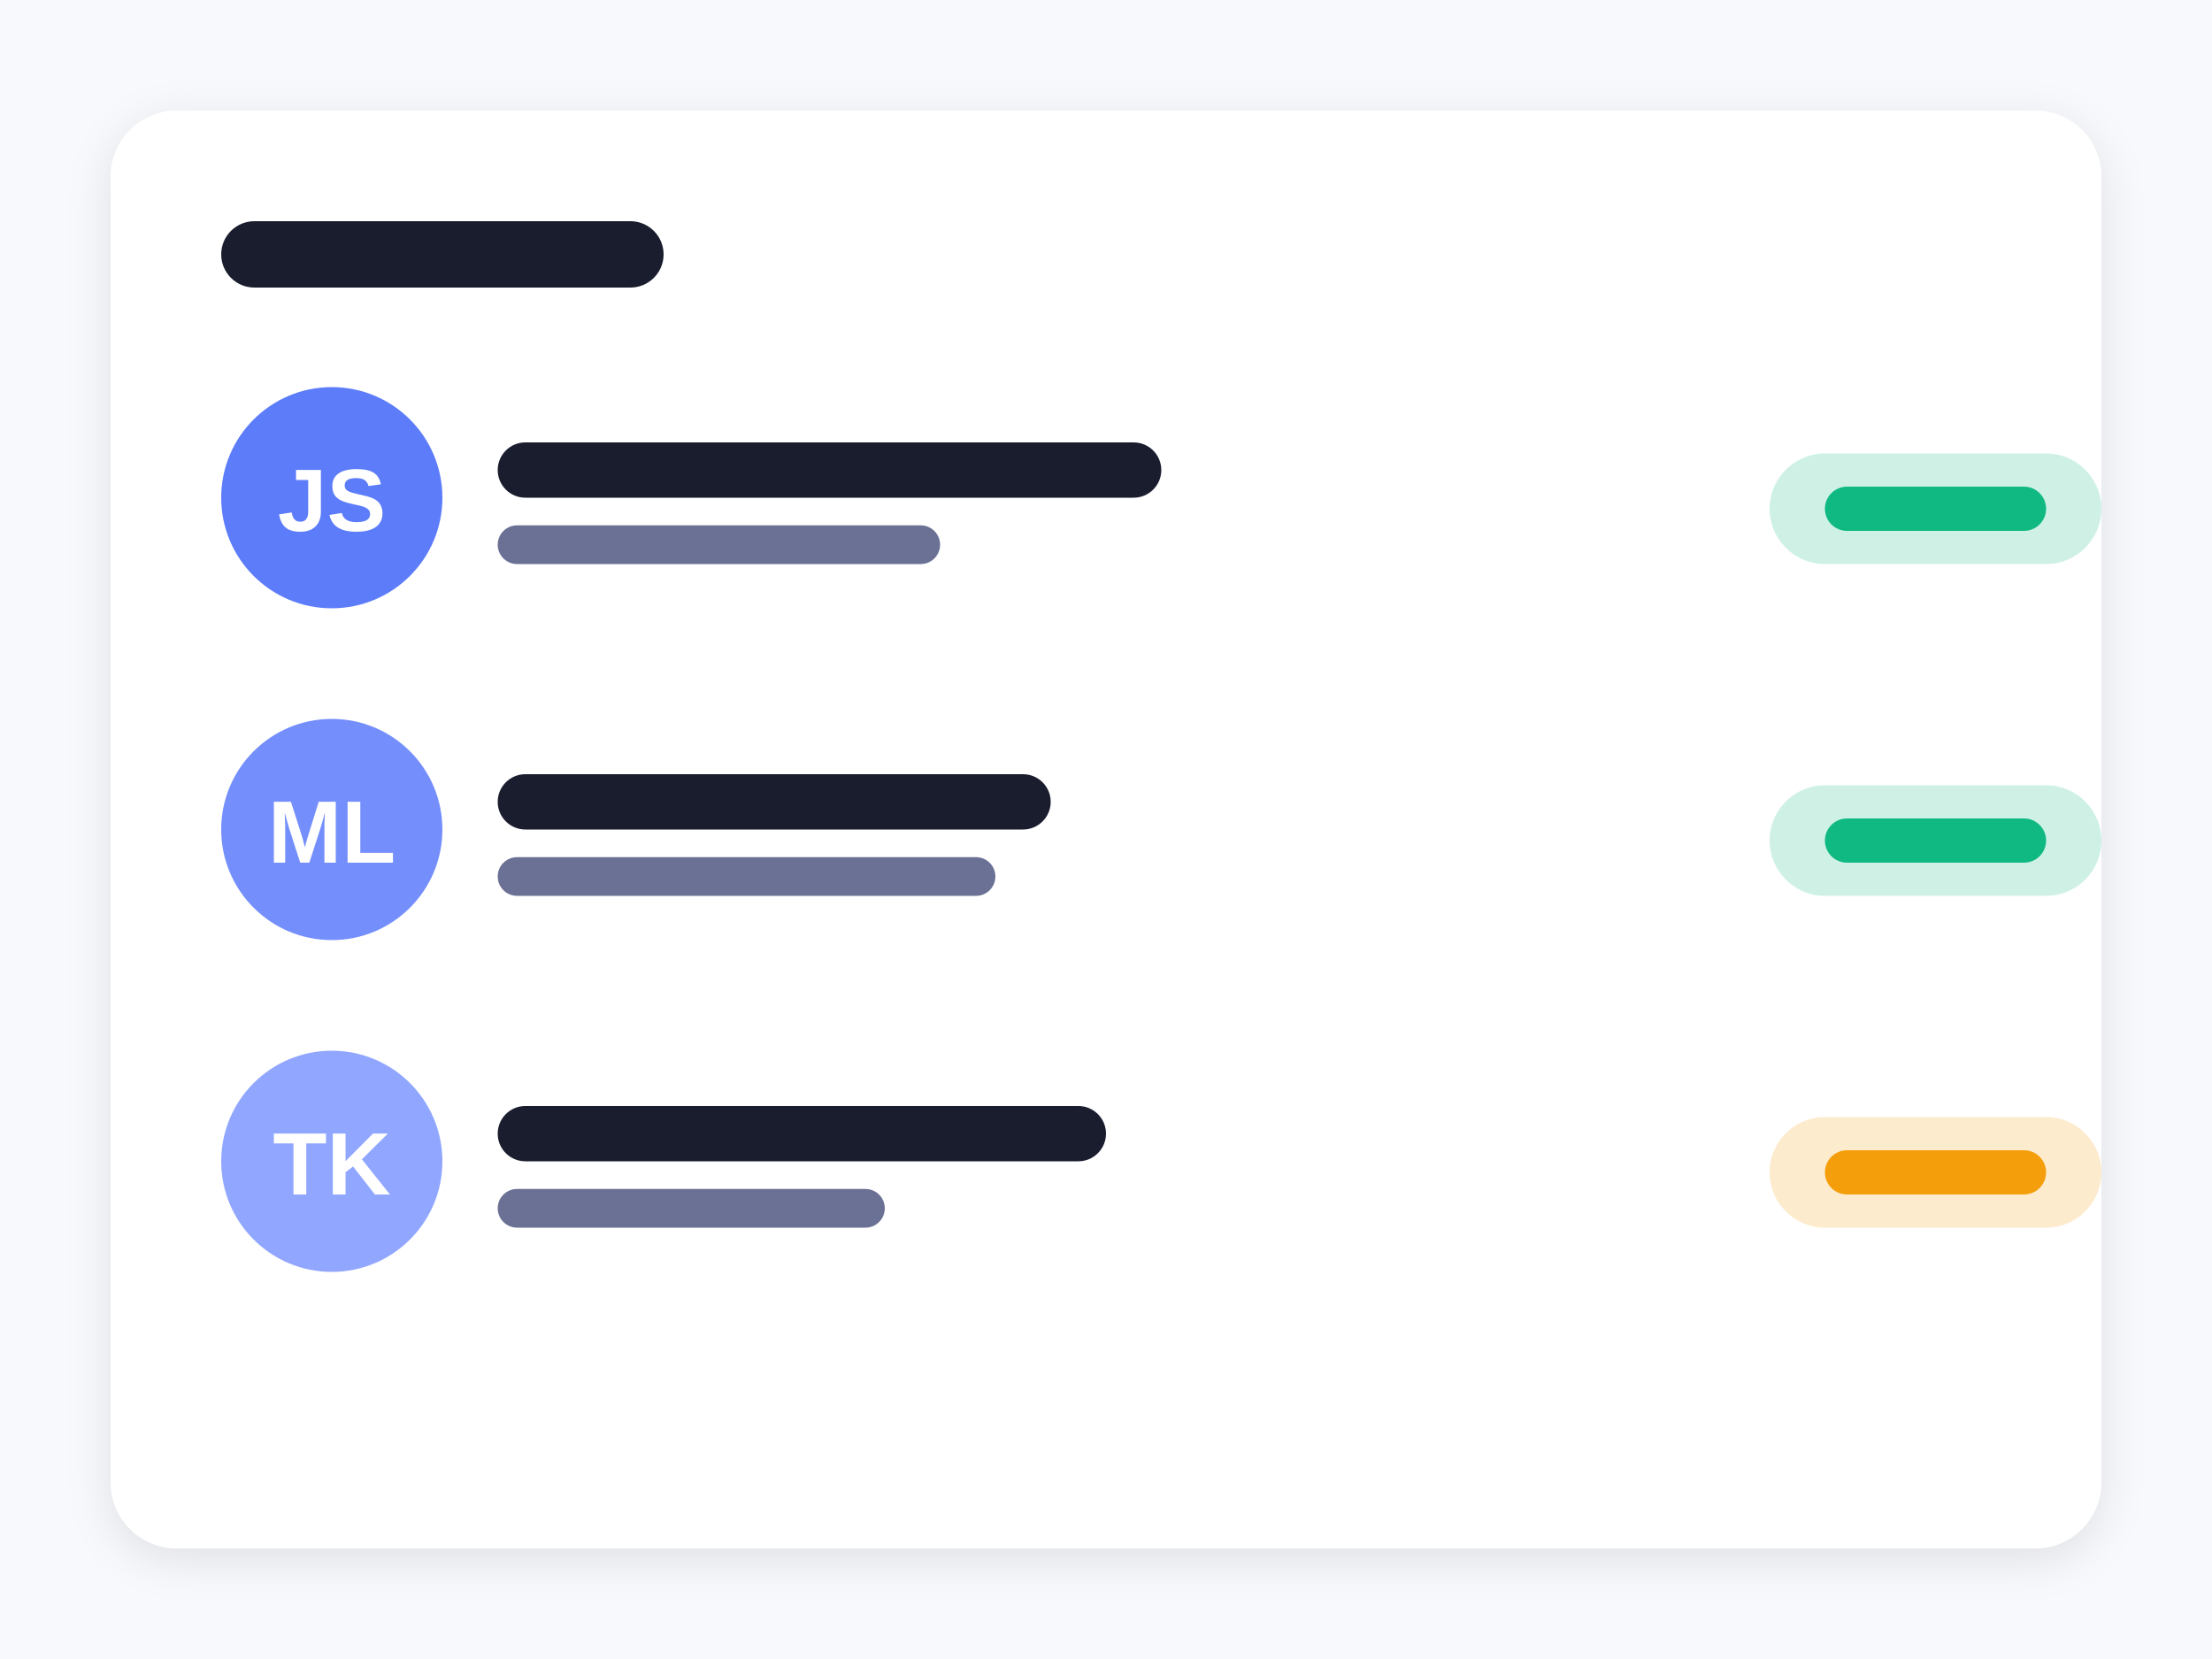
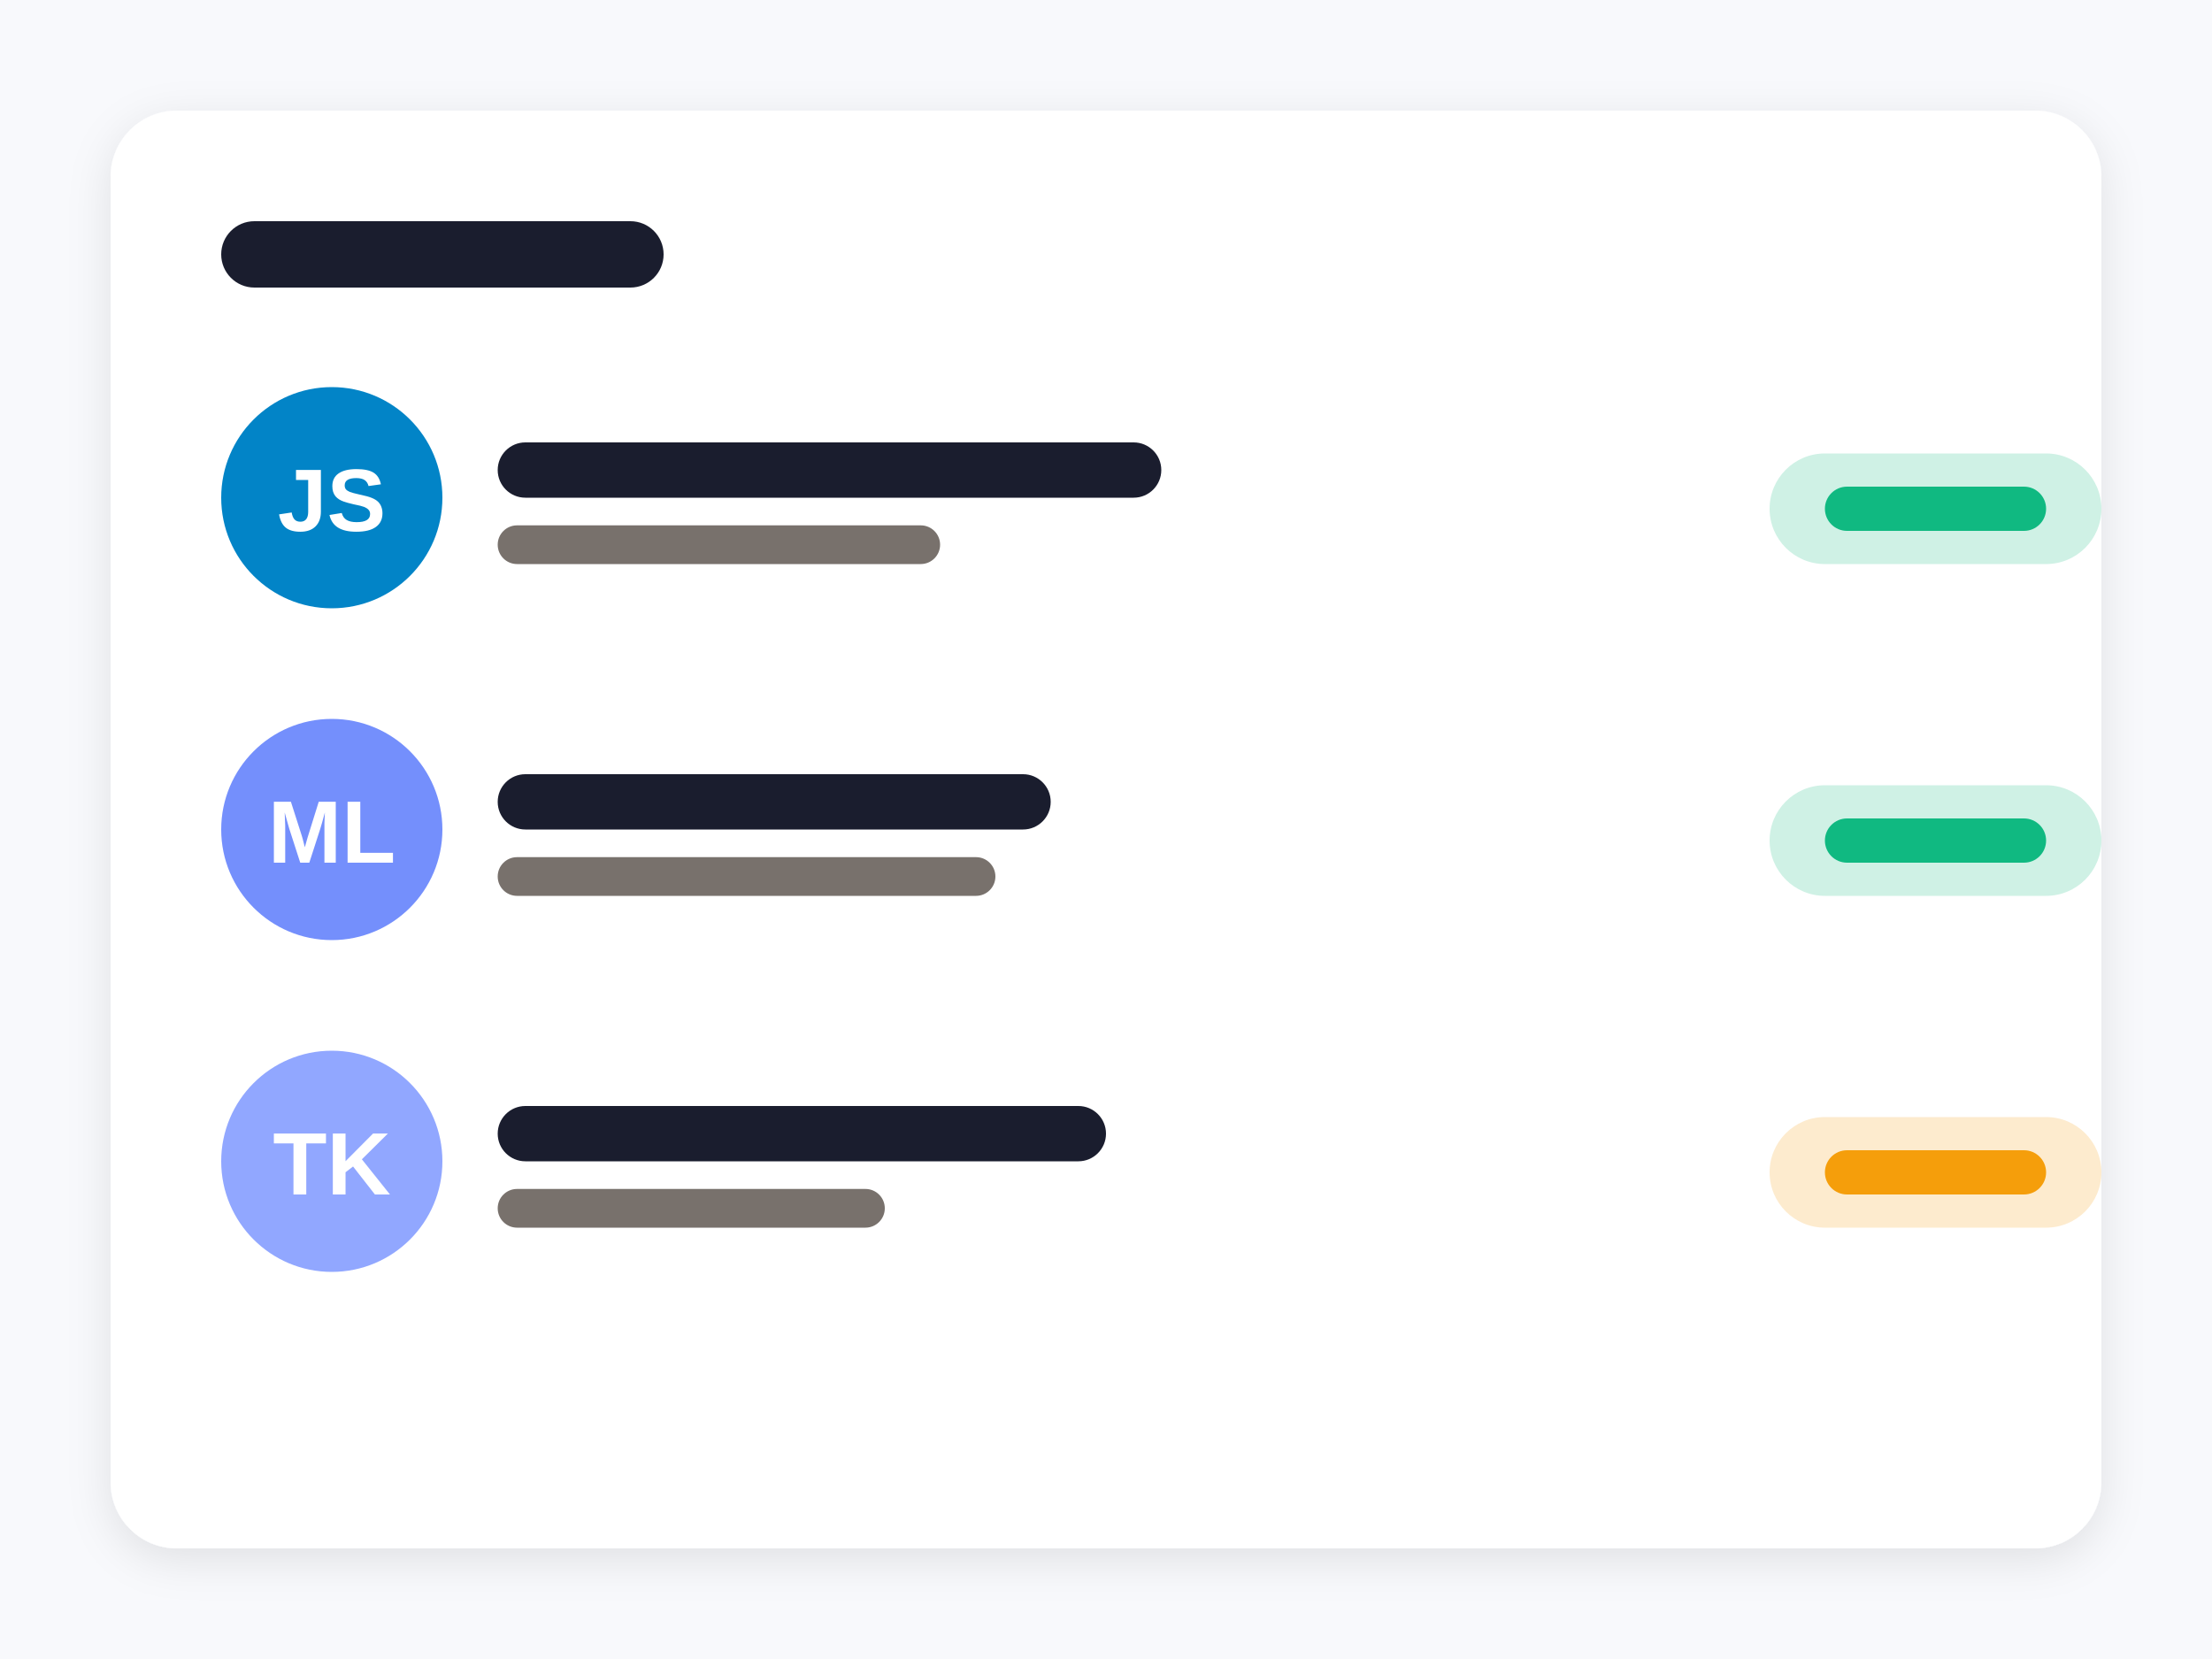
<svg xmlns="http://www.w3.org/2000/svg" width="400" height="300">
  <rect width="400" height="300" fill="#f8f9fc" />
  <g transform="translate(20, 20)">
    <rect width="360" height="260" rx="12" fill="white" filter="url(#shadow)" />
    <rect x="20" y="20" width="80" height="12" rx="6" fill="#1a1d2e" />
    <g transform="translate(20, 50)">
-       <circle cx="20" cy="20" r="20" fill="#5c7cfa" />
+       <circle cx="20" cy="20" r="20" fill="#0284c7" />
      <text x="20" y="26" font-family="Arial" font-size="16" fill="white" text-anchor="middle" font-weight="bold">JS</text>
      <rect x="50" y="10" width="120" height="10" rx="5" fill="#1a1d2e" />
-       <rect x="50" y="25" width="80" height="7" rx="3.5" fill="#6b7194" />
+       <rect x="50" y="25" width="80" height="7" rx="3.5" fill="#78716c" />
      <rect x="280" y="12" width="60" height="20" rx="10" fill="#10b981" fill-opacity="0.2" />
      <rect x="290" y="18" width="40" height="8" rx="4" fill="#10b981" />
    </g>
    <g transform="translate(20, 110)">
      <circle cx="20" cy="20" r="20" fill="#748ffc" />
      <text x="20" y="26" font-family="Arial" font-size="16" fill="white" text-anchor="middle" font-weight="bold">ML</text>
      <rect x="50" y="10" width="100" height="10" rx="5" fill="#1a1d2e" />
-       <rect x="50" y="25" width="90" height="7" rx="3.5" fill="#6b7194" />
+       <rect x="50" y="25" width="90" height="7" rx="3.5" fill="#78716c" />
      <rect x="280" y="12" width="60" height="20" rx="10" fill="#10b981" fill-opacity="0.2" />
      <rect x="290" y="18" width="40" height="8" rx="4" fill="#10b981" />
    </g>
    <g transform="translate(20, 170)">
      <circle cx="20" cy="20" r="20" fill="#91a7ff" />
      <text x="20" y="26" font-family="Arial" font-size="16" fill="white" text-anchor="middle" font-weight="bold">TK</text>
      <rect x="50" y="10" width="110" height="10" rx="5" fill="#1a1d2e" />
-       <rect x="50" y="25" width="70" height="7" rx="3.5" fill="#6b7194" />
+       <rect x="50" y="25" width="70" height="7" rx="3.5" fill="#78716c" />
      <rect x="280" y="12" width="60" height="20" rx="10" fill="#f59e0b" fill-opacity="0.2" />
      <rect x="290" y="18" width="40" height="8" rx="4" fill="#f59e0b" />
    </g>
  </g>
  <defs>
    <filter id="shadow" x="-50%" y="-50%" width="200%" height="200%">
      <feDropShadow dx="0" dy="2" stdDeviation="4" flood-opacity="0.1" />
    </filter>
  </defs>
</svg>
